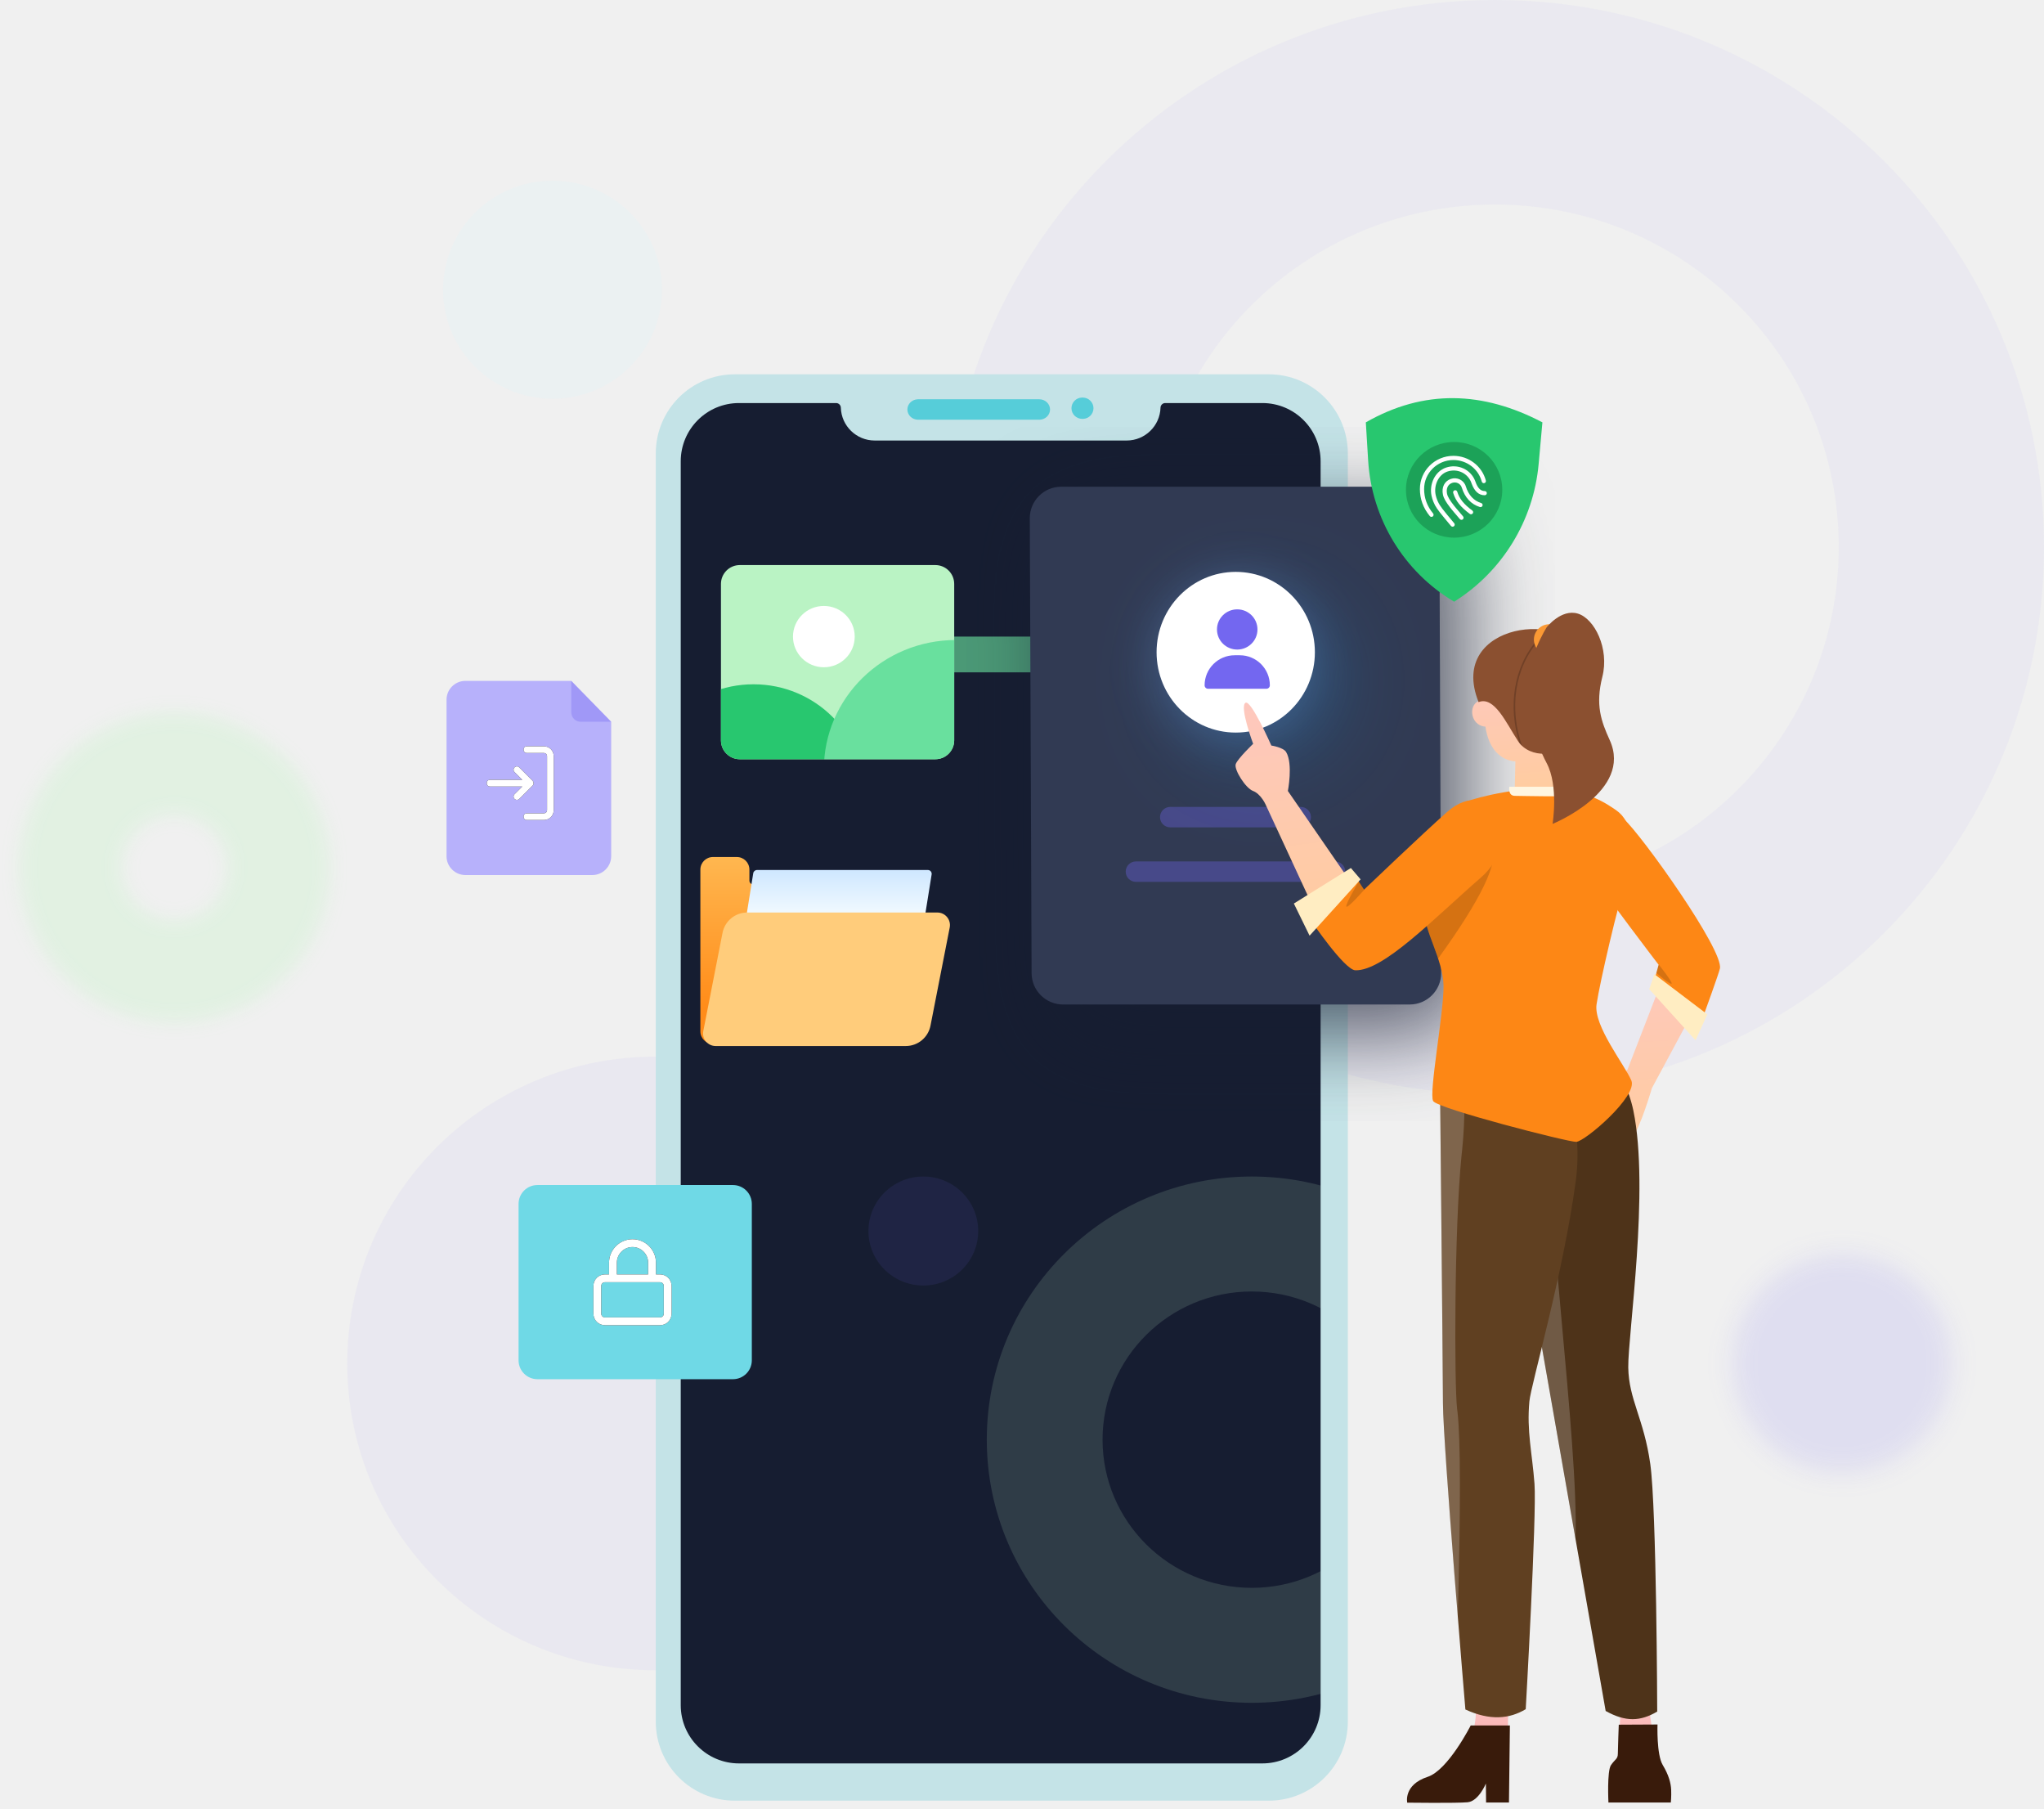
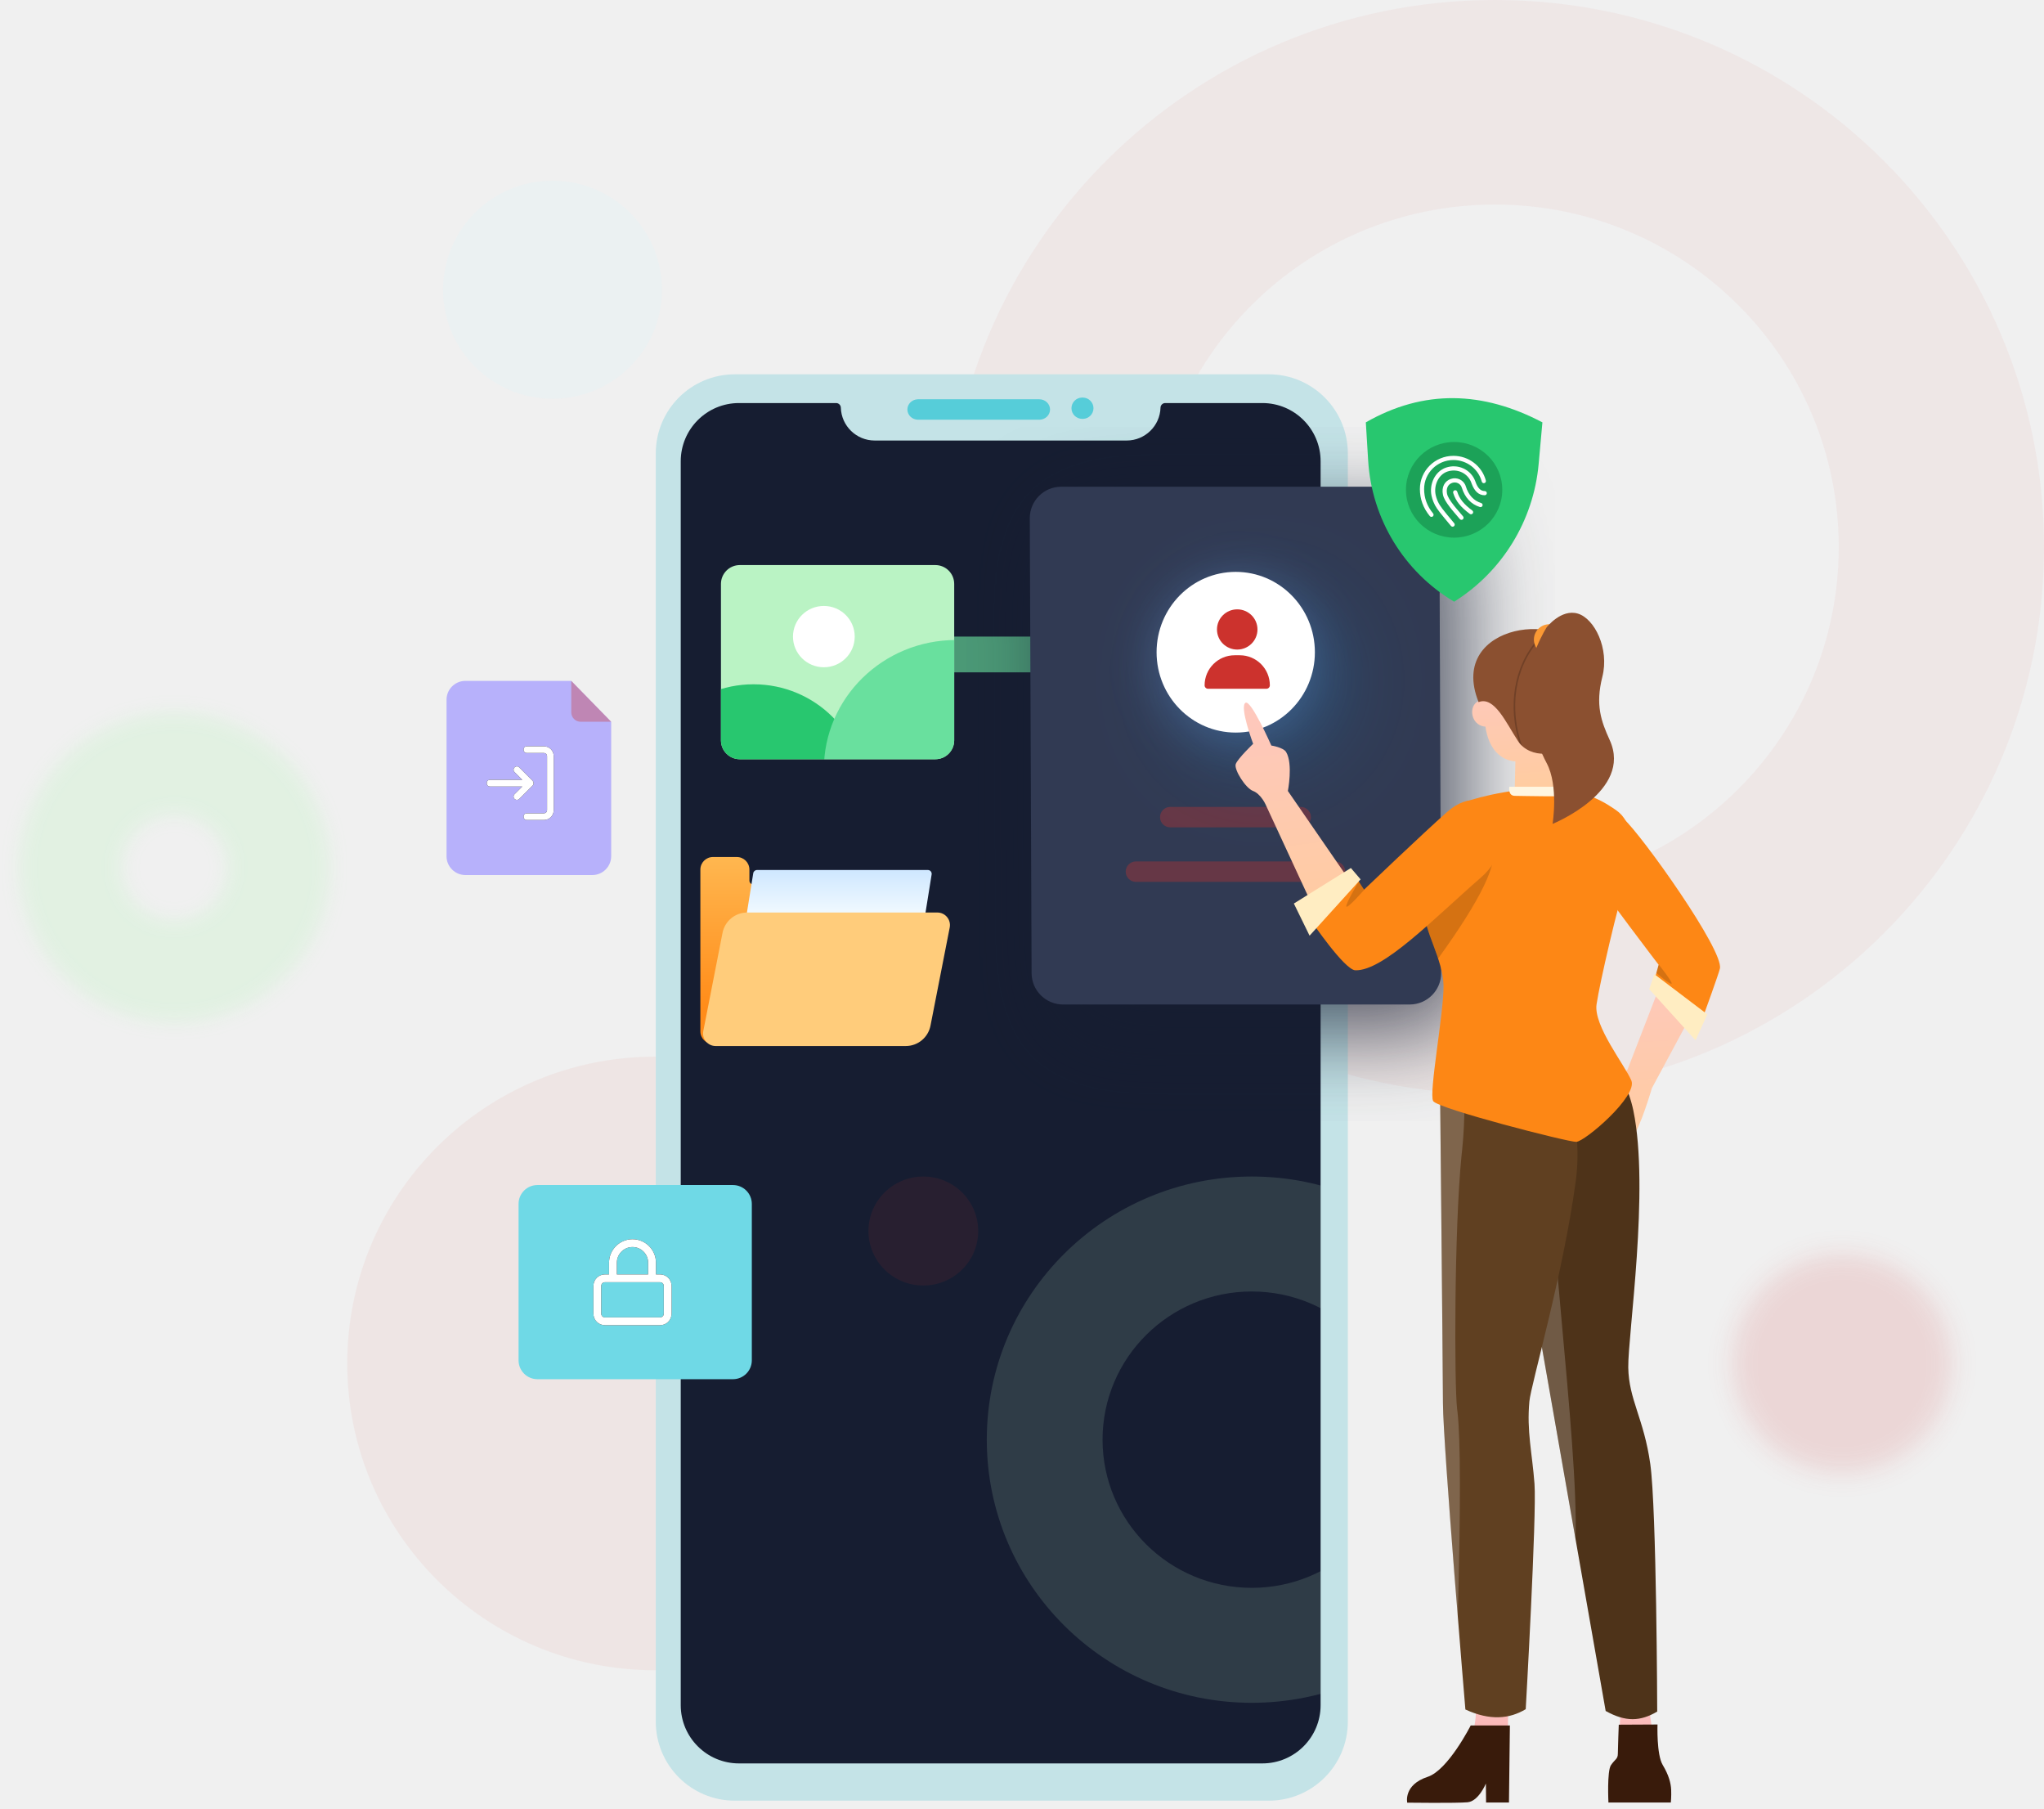
<svg xmlns="http://www.w3.org/2000/svg" width="650" height="575" viewBox="0 0 650 575" fill="none">
  <g id="Illustration">
    <g id="Shape">
-       <path id="Oval" opacity="0.053" fill-rule="evenodd" clip-rule="evenodd" d="M650 173.93C650 77.871 571.829 0 475.402 0C378.974 0 300.804 77.871 300.804 173.93C300.804 269.988 378.974 347.859 475.402 347.859C571.829 347.859 650 269.988 650 173.93ZM366.074 173.93C366.074 113.781 415.022 65.02 475.402 65.02C535.782 65.02 584.729 113.781 584.729 173.93C584.729 234.078 535.782 282.839 475.402 282.839C415.022 282.839 366.074 234.078 366.074 173.93Z" fill="#7367F0" />
+       <path id="Oval" opacity="0.053" fill-rule="evenodd" clip-rule="evenodd" d="M650 173.93C650 77.871 571.829 0 475.402 0C378.974 0 300.804 77.871 300.804 173.93C300.804 269.988 378.974 347.859 475.402 347.859C571.829 347.859 650 269.988 650 173.93ZM366.074 173.93C366.074 113.781 415.022 65.02 475.402 65.02C535.782 65.02 584.729 113.781 584.729 173.93C584.729 234.078 535.782 282.839 475.402 282.839C415.022 282.839 366.074 234.078 366.074 173.93Z" fill="#cc322d" />
      <g id="Oval_2" opacity="0.141" filter="url(#filter0_f)">
        <path fill-rule="evenodd" clip-rule="evenodd" d="M104.993 275.795C104.993 248.563 82.833 226.488 55.497 226.488C28.16 226.488 6 248.563 6 275.795C6 303.027 28.16 325.102 55.497 325.102C82.833 325.102 104.993 303.027 104.993 275.795ZM38.635 275.795C38.635 266.518 46.184 258.998 55.497 258.998C64.809 258.998 72.358 266.518 72.358 275.795C72.358 285.072 64.809 292.592 55.497 292.592C46.184 292.592 38.635 285.072 38.635 275.795Z" fill="#8BF78F" />
      </g>
-       <ellipse id="Oval_3" cx="208.338" cy="433.469" rx="97.905" ry="97.531" fill="#7367F0" fill-opacity="0.061" />
+       <ellipse id="Oval_3" cx="208.338" cy="433.469" rx="97.905" ry="97.531" fill="#cc322d" fill-opacity="0.061" />
      <ellipse id="Oval_4" opacity="0.141" cx="175.702" cy="92.112" rx="34.811" ry="34.678" fill="#CEF5FF" />
      <g id="Oval_5" filter="url(#filter1_f)">
-         <ellipse cx="585.818" cy="433.469" rx="34.811" ry="34.678" fill="#7367F0" fill-opacity="0.136" />
+         <ellipse cx="585.818" cy="433.469" rx="34.811" ry="34.678" fill="#cc322d" fill-opacity="0.136" />
      </g>
    </g>
    <g id="File Organizer">
      <g id="Phone3">
        <path id="Rectangle" fill-rule="evenodd" clip-rule="evenodd" d="M208.539 144.137C208.539 130.254 219.793 119 233.676 119H403.481C417.364 119 428.618 130.254 428.618 144.137V547.336C428.618 561.218 417.364 572.473 403.481 572.473H233.676C219.793 572.473 208.539 561.218 208.539 547.336V144.137Z" fill="#C4E3E7" />
        <g id="Group 48">
          <path id="Rectangle_2" fill-rule="evenodd" clip-rule="evenodd" d="M216.477 146.66C216.477 136.431 224.769 128.138 234.999 128.138H265.888C266.701 128.138 267.366 128.784 267.39 129.597V129.597C267.559 135.419 272.328 140.051 278.153 140.051H358.284C364.108 140.051 368.877 135.419 369.047 129.597V129.597C369.07 128.784 369.736 128.138 370.548 128.138H401.438C411.667 128.138 419.96 136.431 419.96 146.66V542.105C419.96 552.334 411.667 560.627 401.438 560.627H234.999C224.769 560.627 216.477 552.334 216.477 542.105V146.66Z" fill="#161D31" />
          <mask id="mask0" mask-type="alpha" maskUnits="userSpaceOnUse" x="216" y="128" width="204" height="433">
            <path id="Rectangle_3" fill-rule="evenodd" clip-rule="evenodd" d="M216.477 146.66C216.477 136.431 224.769 128.138 234.999 128.138H265.888C266.701 128.138 267.366 128.784 267.39 129.597V129.597C267.559 135.419 272.328 140.051 278.153 140.051H358.284C364.108 140.051 368.877 135.419 369.047 129.597V129.597C369.07 128.784 369.736 128.138 370.548 128.138H401.438C411.667 128.138 419.96 136.431 419.96 146.66V542.105C419.96 552.334 411.667 560.627 401.438 560.627H234.999C224.769 560.627 216.477 552.334 216.477 542.105V146.66Z" fill="white" />
          </mask>
          <g mask="url(#mask0)">
-             <ellipse id="Oval_6" opacity="0.099" cx="293.623" cy="391.368" rx="17.453" ry="17.328" fill="#7367F0" />
+             <ellipse id="Oval_6" opacity="0.099" cx="293.623" cy="391.368" rx="17.453" ry="17.328" fill="#cc322d" />
            <path id="Oval_7" opacity="0.141" fill-rule="evenodd" clip-rule="evenodd" d="M398.068 374.04C444.606 374.04 482.333 411.496 482.333 457.7C482.333 503.904 444.606 541.359 398.068 541.359C351.53 541.359 313.803 503.904 313.803 457.7C313.803 411.496 351.53 374.04 398.068 374.04ZM398.068 410.59C371.862 410.59 350.618 431.682 350.618 457.7C350.618 483.717 371.862 504.809 398.068 504.809C424.274 504.809 445.518 483.717 445.518 457.7C445.518 431.682 424.274 410.59 398.068 410.59Z" fill="#C8F5D0" />
            <path id="Rectangle_4" fill-rule="evenodd" clip-rule="evenodd" d="M241.264 208.075C241.264 204.934 243.809 202.389 246.949 202.389H391.019C394.159 202.389 396.704 204.934 396.704 208.075V208.075C396.704 211.215 394.159 213.76 391.019 213.76H246.949C243.809 213.76 241.264 211.215 241.264 208.075V208.075Z" fill="#68DE9E" fill-opacity="0.642" />
          </g>
        </g>
        <path id="Path" d="M330.508 126.939C332.39 126.939 333.916 128.394 333.916 130.188C333.916 131.942 332.457 133.372 330.632 133.435L330.508 133.437H291.962C290.08 133.437 288.554 131.982 288.554 130.188C288.554 128.433 290.013 127.004 291.838 126.941L291.962 126.939H330.508Z" fill="#56CDD9" />
        <path id="Path_2" d="M344.322 126.397C346.205 126.397 347.731 127.913 347.731 129.782C347.731 131.609 346.272 133.099 344.447 133.164L344.322 133.166H344.143C342.261 133.166 340.734 131.651 340.734 129.782C340.734 127.954 342.193 126.465 344.018 126.4L344.143 126.397H344.322Z" fill="#56CDD9" />
      </g>
      <g id="Icon54">
        <g id="Group 37">
          <path id="Rectangle_5" fill-rule="evenodd" clip-rule="evenodd" d="M222.72 276.463C222.72 274.254 224.511 272.463 226.72 272.463L234.313 272.463C236.523 272.463 238.313 274.254 238.313 276.463V279.966C238.313 280.639 238.859 281.185 239.533 281.185H289.542C291.751 281.185 293.542 282.976 293.542 285.185V327.883C293.542 330.092 291.751 331.883 289.542 331.883H226.72C224.511 331.883 222.72 330.092 222.72 327.883V276.463Z" fill="url(#paint0_linear)" />
          <path id="Rectangle_6" fill-rule="evenodd" clip-rule="evenodd" d="M239.536 277.616C239.631 277.025 240.141 276.59 240.739 276.59H295.061C295.812 276.59 296.384 277.261 296.265 278.003L288.105 328.794C288.01 329.385 287.5 329.82 286.901 329.82H232.579C231.829 329.82 231.256 329.149 231.375 328.408L239.536 277.616Z" fill="url(#paint1_linear)" />
          <path id="Rectangle_7" fill-rule="evenodd" clip-rule="evenodd" d="M298.086 290.108C300.604 290.108 302.496 292.406 302.012 294.877L295.899 326.091C295.163 329.845 291.873 332.554 288.048 332.554H227.579C225.061 332.554 223.17 330.256 223.654 327.785L229.767 296.57C230.502 292.816 233.792 290.108 237.617 290.108L298.086 290.108Z" fill="#FFCC7B" />
        </g>
      </g>
      <g id="Group 28">
        <path id="Rectangle_8" fill-rule="evenodd" clip-rule="evenodd" d="M142 222.468C142 219.154 144.686 216.468 148 216.468H181.667L194.359 229.463V272.197C194.359 275.511 191.673 278.197 188.359 278.197H148C144.686 278.197 142 275.511 142 272.197V222.468Z" fill="#B7B1FB" />
        <g id="Icon">
          <path id="Mask" fill-rule="evenodd" clip-rule="evenodd" d="M176.099 257.505V240.458C176.099 238.647 174.714 237.262 172.903 237.262H167.575C166.935 237.262 166.509 237.688 166.509 238.327C166.509 238.966 166.935 239.393 167.575 239.393H172.903C173.542 239.393 173.968 239.819 173.968 240.458V257.505C173.968 258.144 173.542 258.57 172.903 258.57H167.575C166.935 258.57 166.509 258.996 166.509 259.636C166.509 260.275 166.935 260.701 167.575 260.701H172.903C174.714 260.701 176.099 259.316 176.099 257.505ZM169.599 248.555C169.706 248.875 169.706 249.194 169.599 249.408C169.599 249.514 169.493 249.621 169.386 249.727L165.124 253.989C164.91 254.202 164.591 254.308 164.378 254.308C164.165 254.308 163.845 254.202 163.632 253.989C163.205 253.563 163.205 252.923 163.632 252.497L166.083 250.047H155.853C155.213 250.047 154.787 249.621 154.787 248.981C154.787 248.342 155.213 247.916 155.853 247.916H166.083L163.632 245.465C163.205 245.039 163.205 244.4 163.632 243.974C164.058 243.548 164.697 243.548 165.124 243.974L169.386 248.236C169.439 248.289 169.466 248.342 169.493 248.395C169.519 248.449 169.546 248.502 169.599 248.555Z" fill="black" />
          <mask id="mask1" mask-type="alpha" maskUnits="userSpaceOnUse" x="154" y="237" width="23" height="24">
            <path id="Mask_2" fill-rule="evenodd" clip-rule="evenodd" d="M176.099 257.505V240.458C176.099 238.647 174.714 237.262 172.903 237.262H167.575C166.935 237.262 166.509 237.688 166.509 238.327C166.509 238.966 166.935 239.393 167.575 239.393H172.903C173.542 239.393 173.968 239.819 173.968 240.458V257.505C173.968 258.144 173.542 258.57 172.903 258.57H167.575C166.935 258.57 166.509 258.996 166.509 259.636C166.509 260.275 166.935 260.701 167.575 260.701H172.903C174.714 260.701 176.099 259.316 176.099 257.505ZM169.599 248.555C169.706 248.875 169.706 249.194 169.599 249.408C169.599 249.514 169.493 249.621 169.386 249.727L165.124 253.989C164.91 254.202 164.591 254.308 164.378 254.308C164.165 254.308 163.845 254.202 163.632 253.989C163.205 253.563 163.205 252.923 163.632 252.497L166.083 250.047H155.853C155.213 250.047 154.787 249.621 154.787 248.981C154.787 248.342 155.213 247.916 155.853 247.916H166.083L163.632 245.465C163.205 245.039 163.205 244.4 163.632 243.974C164.058 243.548 164.697 243.548 165.124 243.974L169.386 248.236C169.439 248.289 169.466 248.342 169.493 248.395C169.519 248.449 169.546 248.502 169.599 248.555Z" fill="white" />
          </mask>
          <g mask="url(#mask1)">
            <g id="Icon Color">
              <rect id="ð¨ Icon Color" x="152.656" y="236.196" width="25.575" height="25.57" fill="white" />
            </g>
          </g>
        </g>
-         <path id="Path_3" opacity="0.34" d="M194.358 229.463H184.666C183.009 229.463 181.666 228.12 181.666 226.463V216.468L194.358 229.463Z" fill="#7367F0" />
+         <path id="Path_3" opacity="0.34" d="M194.358 229.463H184.666C183.009 229.463 181.666 228.12 181.666 226.463V216.468L194.358 229.463Z" fill="#cc322d" />
      </g>
      <g id="Group">
        <path id="Rectangle_9" fill-rule="evenodd" clip-rule="evenodd" d="M164.907 382.748C164.907 379.434 167.594 376.748 170.907 376.748H233.082C236.396 376.748 239.082 379.434 239.082 382.748V432.477C239.082 435.791 236.396 438.477 233.082 438.477H170.907C167.594 438.477 164.907 435.791 164.907 432.477V382.748Z" fill="#6FD9E6" />
        <g id="Icon_2">
          <path id="Mask_3" fill-rule="evenodd" clip-rule="evenodd" d="M209.841 405.159H208.598V401.43C208.598 397.328 205.241 393.972 201.138 393.972C197.036 393.972 193.679 397.328 193.679 401.43V405.159H192.436C190.322 405.159 188.706 406.774 188.706 408.888V417.589C188.706 419.702 190.322 421.317 192.436 421.317H209.841C211.954 421.317 213.57 419.702 213.57 417.589V408.888C213.57 406.774 211.954 405.159 209.841 405.159ZM196.165 401.43C196.165 398.695 198.403 396.458 201.138 396.458C203.873 396.458 206.111 398.695 206.111 401.43V405.159H196.165V401.43ZM209.841 418.831C210.587 418.831 211.084 418.334 211.084 417.589V408.888C211.084 408.142 210.587 407.645 209.841 407.645H192.436C191.69 407.645 191.192 408.142 191.192 408.888V417.589C191.192 418.334 191.69 418.831 192.436 418.831H209.841Z" fill="black" />
          <mask id="mask2" mask-type="alpha" maskUnits="userSpaceOnUse" x="188" y="393" width="26" height="29">
            <path id="Mask_4" fill-rule="evenodd" clip-rule="evenodd" d="M209.841 405.159H208.598V401.43C208.598 397.328 205.241 393.972 201.138 393.972C197.036 393.972 193.679 397.328 193.679 401.43V405.159H192.436C190.322 405.159 188.706 406.774 188.706 408.888V417.589C188.706 419.702 190.322 421.317 192.436 421.317H209.841C211.954 421.317 213.57 419.702 213.57 417.589V408.888C213.57 406.774 211.954 405.159 209.841 405.159ZM196.165 401.43C196.165 398.695 198.403 396.458 201.138 396.458C203.873 396.458 206.111 398.695 206.111 401.43V405.159H196.165V401.43ZM209.841 418.831C210.587 418.831 211.084 418.334 211.084 417.589V408.888C211.084 408.142 210.587 407.645 209.841 407.645H192.436C191.69 407.645 191.192 408.142 191.192 408.888V417.589C191.192 418.334 191.69 418.831 192.436 418.831H209.841Z" fill="white" />
          </mask>
          <g mask="url(#mask2)">
            <g id="Icon Color_2">
              <rect id="ð¨ Icon Color_2" x="186.22" y="392.729" width="29.837" height="29.832" fill="white" />
            </g>
          </g>
        </g>
      </g>
      <g id="Group 34">
        <path id="Rectangle_10" d="M229.265 185.646C229.265 182.333 231.951 179.646 235.265 179.646H297.44C300.754 179.646 303.44 182.333 303.44 185.646V235.376C303.44 238.69 300.754 241.376 297.44 241.376H235.265C231.951 241.376 229.265 238.69 229.265 235.376V185.646Z" fill="#BAF3C4" />
        <mask id="mask3" mask-type="alpha" maskUnits="userSpaceOnUse" x="229" y="179" width="75" height="63">
          <path id="Rectangle_11" d="M229.265 185.646C229.265 182.333 231.951 179.646 235.265 179.646H297.44C300.754 179.646 303.44 182.333 303.44 185.646V235.376C303.44 238.69 300.754 241.376 297.44 241.376H235.265C231.951 241.376 229.265 238.69 229.265 235.376V185.646Z" fill="white" />
        </mask>
        <g mask="url(#mask3)">
          <ellipse id="Oval_8" cx="261.989" cy="202.389" rx="9.817" ry="9.747" fill="white" />
          <ellipse id="Oval_9" cx="239.627" cy="252.747" rx="35.451" ry="35.197" fill="#28C76F" />
          <ellipse id="Oval_10" cx="303.986" cy="244.625" rx="41.996" ry="41.153" fill="#69E09E" />
        </g>
      </g>
      <g id="Group 23">
        <g id="Rectangle_12" filter="url(#filter2_d)">
          <path fill-rule="evenodd" clip-rule="evenodd" d="M327.477 164.778C327.455 159.239 331.939 154.738 337.477 154.738H447.72C453.227 154.738 457.698 159.191 457.72 164.698L458.295 309.31C458.317 314.848 453.833 319.35 448.295 319.35H338.052C332.545 319.35 328.074 314.897 328.052 309.39L327.477 164.778Z" fill="#313A53" />
        </g>
-         <path id="Rectangle_13" opacity="0.34" d="M368.889 259.786C368.889 257.992 370.343 256.537 372.138 256.537H413.635C415.43 256.537 416.884 257.992 416.884 259.786V259.786C416.884 261.581 415.43 263.035 413.635 263.035H372.138C370.343 263.035 368.889 261.581 368.889 259.786V259.786Z" fill="#7367F0" />
-         <path id="Rectangle_14" opacity="0.34" d="M357.98 277.114C357.98 275.32 359.435 273.865 361.229 273.865H424.543C426.338 273.865 427.792 275.32 427.792 277.114V277.114C427.792 278.908 426.338 280.363 424.543 280.363H361.229C359.435 280.363 357.98 278.908 357.98 277.114V277.114Z" fill="#7367F0" />
+         <path id="Rectangle_13" opacity="0.34" d="M368.889 259.786C368.889 257.992 370.343 256.537 372.138 256.537H413.635C415.43 256.537 416.884 257.992 416.884 259.786V259.786C416.884 261.581 415.43 263.035 413.635 263.035H372.138C370.343 263.035 368.889 261.581 368.889 259.786V259.786Z" fill="#cc322d" />
+         <path id="Rectangle_14" opacity="0.34" d="M357.98 277.114C357.98 275.32 359.435 273.865 361.229 273.865H424.543C426.338 273.865 427.792 275.32 427.792 277.114V277.114C427.792 278.908 426.338 280.363 424.543 280.363H361.229C359.435 280.363 357.98 278.908 357.98 277.114V277.114Z" fill="#cc322d" />
        <g id="Icon8">
          <g id="Oval_11" filter="url(#filter3_dd)">
            <ellipse cx="392.968" cy="207.357" rx="25.17" ry="25.545" fill="white" />
          </g>
          <g id="Group 70">
-             <path id="Combined Shape" fill-rule="evenodd" clip-rule="evenodd" d="M393.443 206.51C396.999 206.51 399.882 203.648 399.882 200.117C399.882 196.587 396.999 193.725 393.443 193.725C389.887 193.725 387.004 196.587 387.004 200.117C387.004 203.648 389.887 206.51 393.443 206.51ZM392.631 208.32C387.35 208.32 383.069 212.601 383.069 217.881C383.069 218.485 383.559 218.974 384.162 218.974H402.724C403.327 218.974 403.817 218.485 403.817 217.881C403.817 212.601 399.536 208.32 394.255 208.32H392.631Z" fill="#7367F0" />
+             <path id="Combined Shape" fill-rule="evenodd" clip-rule="evenodd" d="M393.443 206.51C396.999 206.51 399.882 203.648 399.882 200.117C399.882 196.587 396.999 193.725 393.443 193.725C389.887 193.725 387.004 196.587 387.004 200.117C387.004 203.648 389.887 206.51 393.443 206.51ZM392.631 208.32C387.35 208.32 383.069 212.601 383.069 217.881C383.069 218.485 383.559 218.974 384.162 218.974H402.724C403.327 218.974 403.817 218.485 403.817 217.881C403.817 212.601 399.536 208.32 394.255 208.32H392.631Z" fill="#cc322d" />
          </g>
        </g>
      </g>
      <g id="Wom3.5">
        <g id="RArm">
          <path id="Path_4" fill-rule="evenodd" clip-rule="evenodd" d="M517.545 340.072C517.545 340.072 505.347 352.052 506.095 353.223C506.843 354.403 512.99 351.663 512.99 351.663C512.99 351.663 505.321 364.247 506.899 365.214C508.476 366.181 516.545 364.223 519.019 361.629C521.494 359.035 525.312 345.945 525.312 345.945L543.865 311.45L530.41 306.827L517.545 340.072Z" fill="url(#paint2_linear)" />
          <path id="Path_5" fill-rule="evenodd" clip-rule="evenodd" d="M505.088 276.306C510.211 284.208 527.455 306.729 527.455 306.729L526.198 311.222L542.045 322.008C542.045 322.008 546.547 309.66 546.938 307.923C548.226 302.193 522.192 265.626 516.362 260.342C507.184 252.022 497.26 264.229 505.088 276.306Z" fill="#FD8715" />
          <path id="Path_6" fill-rule="evenodd" clip-rule="evenodd" d="M531.576 312.707C531.872 312.135 527.48 306.648 527.48 306.648L526.736 309.316C526.736 309.316 531.281 313.28 531.576 312.707Z" fill="black" fill-opacity="0.16" />
          <path id="Path 70" fill-rule="evenodd" clip-rule="evenodd" d="M526.1 309.714L542.936 322.479L539.184 330.734L524.464 314.478L526.1 309.714Z" fill="#FFEDC2" />
        </g>
        <g id="RLeg">
          <path id="Path_7" fill-rule="evenodd" clip-rule="evenodd" d="M515.472 542.024L514.537 557.842L526.524 558.152L524.271 542.024H515.472Z" fill="url(#paint3_linear)" />
          <path id="Path_8" fill-rule="evenodd" clip-rule="evenodd" d="M527.092 548.256C527.092 548.256 526.756 557.782 528.743 561.108C530.743 564.433 531.348 567.012 531.437 569.001C531.531 571.133 531.328 573.065 531.328 573.065H511.488C511.488 573.065 510.991 563.042 512.305 561.152C513.619 559.263 514.481 559.23 514.481 557.56C514.492 555.89 514.776 548.318 514.776 548.318L527.092 548.256Z" fill="#391B0B" />
          <path id="Path_9" fill-rule="evenodd" clip-rule="evenodd" d="M473.239 330.841L504.336 327.485L504.793 327.906C507.009 330.003 516.641 339.739 519.408 353.048C524.633 378.173 517.64 424.578 517.795 434.753C517.943 444.929 522.786 451.069 524.799 465.456C526.811 479.843 527.001 544.143 527.001 544.143C521.665 547.283 516.97 547.507 510.607 543.955L473.239 330.841Z" fill="#4E3319" />
          <path id="Path_10" fill-rule="evenodd" clip-rule="evenodd" d="M501.016 489.256L473.239 330.841L490.529 328.975C491.299 384.008 502.052 458.397 501.016 489.256Z" fill="white" fill-opacity="0.192" />
        </g>
        <g id="LLeg">
          <path id="Path_11" fill-rule="evenodd" clip-rule="evenodd" d="M479.609 540.361L469.387 540.526C469.387 540.526 470.059 551.06 466.128 554.628L465.913 554.815C461.168 558.764 479.476 557.339 479.476 557.339L479.609 540.361Z" fill="url(#paint4_linear)" />
          <path id="Path_12" fill-rule="evenodd" clip-rule="evenodd" d="M480.151 548.573L479.857 573.056L472.578 573.061L472.515 567.028C472.515 567.028 470.219 572.653 466.71 572.978C463.191 573.303 447.509 573.104 447.509 573.104C447.509 573.104 446.206 567.456 454.012 564.891C460.505 562.759 467.684 548.573 467.684 548.573H480.151Z" fill="#391B0B" />
          <path id="Path_13" fill-rule="evenodd" clip-rule="evenodd" d="M457.814 333.019L492.733 331.844L492.994 332.323C494.688 335.514 503.972 354.195 501.106 375.428C497.082 405.232 486.853 440.171 486.352 445.509C485.459 455.025 487.245 461.915 487.977 471.744C488.709 481.573 485.185 543.391 485.185 543.391C480.003 546.485 473.837 547.092 465.998 543.484C465.998 543.484 458.921 459.518 458.869 446.229C458.817 432.941 457.814 333.019 457.814 333.019Z" fill="#604021" />
          <path id="Path_14" fill-rule="evenodd" clip-rule="evenodd" d="M465 365.255L464.768 367.463C462.441 390.748 462.458 440.198 463.36 447.824L463.483 448.807C464.483 457.412 464.515 479.26 463.58 514.35L462.364 499.208C460.058 470.072 458.893 452.412 458.869 446.229L458.827 439.83C458.626 413.956 457.814 333.018 457.814 333.018L465.179 332.771C465.966 345.547 465.906 356.375 465 365.255Z" fill="white" fill-opacity="0.192" />
        </g>
        <g id="Head">
          <path id="Path_15" fill-rule="evenodd" clip-rule="evenodd" d="M471.13 222.653C466.834 223.12 467.138 230.619 472.368 231.011C473.437 238.24 477.25 241.684 481.898 242.083L481.64 253.018L502.199 253.006C502.199 253.006 496.41 245.281 496.699 234.706C496.987 224.13 496.505 214.196 496.505 214.196L469.876 214.67L471.13 222.653Z" fill="url(#paint5_linear)" />
          <path id="Path_16" fill-rule="evenodd" clip-rule="evenodd" d="M470.195 223.215C475.199 221.25 478.896 229.709 482.725 235.589C486.554 241.468 496.474 240.469 497.841 235.589C503.017 224.899 507.478 210.367 501.438 209.174C500.587 193.726 459.859 197.373 470.195 223.215Z" fill="#8B5030" />
          <path id="Combined Shape_2" fill-rule="evenodd" clip-rule="evenodd" d="M498.141 203.079H489.281H489.169L489.095 203.162C481.246 211.86 479.5 224.681 483.191 236.235C483.447 236.556 483.724 236.853 484.017 237.126C479.932 225.481 481.513 212.381 489.392 203.579H498.734C498.544 203.406 498.346 203.24 498.141 203.079Z" fill="black" fill-opacity="0.199" />
          <ellipse id="Oval_12" cx="492.697" cy="203.329" rx="4.909" ry="4.873" fill="#FB9934" />
        </g>
        <g id="Body">
          <path id="Path_17" fill-rule="evenodd" clip-rule="evenodd" d="M465.736 255.135C461.149 261.825 453.505 284.53 453.071 289.637C452.583 295.529 458.945 304.915 459.049 313.444C459.142 321.974 454.304 347.658 455.758 350.058C457.2 352.457 498.554 363.079 501.252 363.022C503.939 362.964 520.901 348.507 518.773 343.511C516.633 338.515 506.7 326.099 507.712 319.292C508.712 312.485 514.521 287.36 517.405 278.809C520.278 270.257 519.32 261.279 513.959 257.6C511.305 255.779 504.226 250.606 491.619 250.63C479.012 250.654 466.092 254.617 465.736 255.135Z" fill="#FD8715" />
          <path id="Path 68" fill-rule="evenodd" clip-rule="evenodd" d="M479.971 250.141C479.971 250.141 479.44 253.018 481.763 253.018C484.085 253.018 499.665 253.527 501.774 252.617C503.884 251.708 503.251 250.141 503.251 250.141H479.971Z" fill="#FFF6E1" />
          <path id="Path_18" fill-rule="evenodd" clip-rule="evenodd" d="M459.078 269.604L459.219 269.533C467.714 265.323 472.817 265.137 474.527 268.975C476.738 273.937 471.004 285.858 457.327 304.74C455.448 299.013 452.746 293.553 453.071 289.637C453.322 286.681 455.988 277.832 459.078 269.604Z" fill="black" fill-opacity="0.16" />
        </g>
        <g id="LArm">
          <path id="Path_19" fill-rule="evenodd" clip-rule="evenodd" d="M402.413 255.658C402.413 255.658 400.883 252.36 398.477 251.468C396.072 250.576 392.393 244.665 392.962 242.949C393.531 241.233 398.507 236.473 398.507 236.473C398.507 236.473 394.108 224.753 396.056 223.43C397.777 222.261 404.291 237.023 404.291 237.023C404.291 237.023 408.121 237.596 409.004 239.106C411.232 242.91 409.548 251.468 409.548 251.468L432.156 284.267L421.782 297.472L402.413 255.658Z" fill="url(#paint6_linear)" />
          <path id="Path_20" fill-rule="evenodd" clip-rule="evenodd" d="M460.125 258.201C452.479 264.945 433.777 282.836 433.777 282.836C433.777 282.836 430.999 278.609 430.999 278.609L417.013 292.828C417.013 292.828 427.563 308.364 430.999 308.473C439.95 308.756 455.989 291.976 471.068 278.874C484.588 267.126 474.377 245.631 460.125 258.201Z" fill="#FD8715" />
          <path id="Path_21" fill-rule="evenodd" clip-rule="evenodd" d="M433.832 282.857C433.832 282.857 428.586 288.881 428.153 288.224C427.72 287.567 432.11 280.244 432.11 280.244L433.832 282.857Z" fill="black" fill-opacity="0.16" />
          <path id="Path 69" fill-rule="evenodd" clip-rule="evenodd" d="M432.673 279.567L416.452 297.472L411.454 287.254L429.587 275.957L432.673 279.567Z" fill="#FFEDC2" />
        </g>
        <path id="Path_22" fill-rule="evenodd" clip-rule="evenodd" d="M491.835 199.45C491.835 199.45 496.429 193.51 501.733 195.069C507.037 196.627 511.834 206.18 509.556 215.159C507.29 224.14 509.159 229.262 511.909 235.315C519.295 251.595 493.721 261.933 493.721 261.933C493.721 261.933 495.717 249.869 491.835 242.584C487.838 235.082 485.568 225.461 485.568 219.574C485.568 209.336 491.835 199.45 491.835 199.45Z" fill="#8B5030" />
      </g>
      <g id="Group 39">
        <path id="Rectangle_15" fill-rule="evenodd" clip-rule="evenodd" d="M434.338 134.277C452.818 123.705 471.55 124.331 490.493 134.277L489.293 147.546C487.666 165.529 477.722 181.716 462.415 191.295V191.295V191.295C446.446 181.783 436.213 164.989 435.08 146.435L434.338 134.277Z" fill="#28C76F" />
        <ellipse id="Oval_13" cx="462.416" cy="155.723" rx="15.315" ry="15.205" fill="#1CA258" />
        <g id="Group 40">
          <path id="Path_23" fill-rule="evenodd" clip-rule="evenodd" d="M462.197 144.922C467.068 144.922 471.284 148.181 472.507 152.778C472.602 153.133 472.388 153.497 472.031 153.591C471.673 153.685 471.306 153.473 471.212 153.118C470.143 149.102 466.456 146.252 462.197 146.252C457.048 146.252 452.875 150.381 452.875 155.472C452.875 158.346 453.824 160.929 455.734 163.247C455.969 163.531 455.927 163.95 455.64 164.183C455.354 164.415 454.932 164.374 454.697 164.089C452.593 161.537 451.535 158.656 451.535 155.472C451.535 149.645 456.309 144.922 462.197 144.922Z" fill="white" />
          <path id="Path_24" fill-rule="evenodd" clip-rule="evenodd" d="M459.827 148.663C463.619 147.367 467.713 149.243 469.112 152.912L469.188 153.122C469.907 155.195 470.885 156.133 472.136 156.117C472.506 156.112 472.81 156.406 472.814 156.774C472.819 157.141 472.523 157.443 472.153 157.447C470.288 157.471 468.903 156.203 468.011 153.807L467.921 153.555C466.843 150.448 463.432 148.838 460.263 149.921C457.41 150.896 455.885 154.344 456.556 157.383C456.686 157.975 456.851 158.506 457.064 159.018L457.255 159.46C457.891 160.856 458.718 161.903 462.454 166.36C462.69 166.643 462.652 167.062 462.367 167.297C462.083 167.532 461.66 167.493 461.423 167.211L459.42 164.808C457.016 161.896 456.473 161.066 455.867 159.626L455.825 159.525C455.582 158.939 455.393 158.334 455.246 157.668C454.441 154.017 456.272 149.879 459.827 148.663Z" fill="white" />
          <path id="Path_25" fill-rule="evenodd" clip-rule="evenodd" d="M461.375 152.255C463.339 151.583 465.512 152.632 466.122 154.593C467.003 157.418 468.623 159.173 471.015 159.927C471.368 160.038 471.563 160.412 471.451 160.762C471.339 161.112 470.962 161.306 470.61 161.195C467.779 160.303 465.847 158.21 464.842 154.986C464.458 153.753 463.07 153.083 461.811 153.513C460.471 153.971 459.808 155.254 460.174 157.01C460.359 157.903 461.094 159.119 462.345 160.703L462.558 160.971C462.734 161.19 462.918 161.414 463.118 161.653L465.271 164.182C465.507 164.465 465.467 164.885 465.182 165.119C464.897 165.353 464.474 165.313 464.238 165.03L462.516 163.012L462.085 162.501C461.881 162.256 461.692 162.026 461.511 161.801L461.077 161.252C459.831 159.642 459.089 158.372 458.861 157.279C458.364 154.891 459.373 152.939 461.375 152.255Z" fill="white" />
          <path id="Path_26" fill-rule="evenodd" clip-rule="evenodd" d="M462.568 155.878C462.922 155.77 463.296 155.968 463.405 156.319C464.127 158.66 465.541 160.321 468.201 162.304C468.497 162.524 468.557 162.941 468.335 163.235C468.113 163.529 467.693 163.588 467.397 163.368C464.531 161.231 462.944 159.368 462.123 156.709C462.015 156.358 462.214 155.986 462.568 155.878Z" fill="white" />
        </g>
      </g>
    </g>
  </g>
  <defs>
    <filter id="filter0_f" x="0.563" y="221.051" width="109.866" height="109.487" filterUnits="userSpaceOnUse" color-interpolation-filters="sRGB">
      <feFlood flood-opacity="0" result="BackgroundImageFix" />
      <feBlend mode="normal" in="SourceGraphic" in2="BackgroundImageFix" result="shape" />
      <feGaussianBlur stdDeviation="2.718" result="effect1_foregroundBlur" />
    </filter>
    <filter id="filter1_f" x="542.852" y="390.637" width="85.931" height="85.665" filterUnits="userSpaceOnUse" color-interpolation-filters="sRGB">
      <feFlood flood-opacity="0" result="BackgroundImageFix" />
      <feBlend mode="normal" in="SourceGraphic" in2="BackgroundImageFix" result="shape" />
      <feGaussianBlur stdDeviation="4.077" result="effect1_foregroundBlur" />
    </filter>
    <filter id="filter2_d" x="307.478" y="135.738" width="186.818" height="220.612" filterUnits="userSpaceOnUse" color-interpolation-filters="sRGB">
      <feFlood flood-opacity="0" result="BackgroundImageFix" />
      <feColorMatrix in="SourceAlpha" type="matrix" values="0 0 0 0 0 0 0 0 0 0 0 0 0 0 0 0 0 0 127 0" />
      <feOffset dx="8" dy="9" />
      <feGaussianBlur stdDeviation="14" />
      <feColorMatrix type="matrix" values="0 0 0 0 0.086 0 0 0 0 0.114 0 0 0 0 0.192 0 0 0 0.7 0" />
      <feBlend mode="normal" in2="BackgroundImageFix" result="effect1_dropShadow" />
      <feBlend mode="normal" in="SourceGraphic" in2="effect1_dropShadow" result="shape" />
    </filter>
    <filter id="filter3_dd" x="347.798" y="162.812" width="106.341" height="107.09" filterUnits="userSpaceOnUse" color-interpolation-filters="sRGB">
      <feFlood flood-opacity="0" result="BackgroundImageFix" />
      <feColorMatrix in="SourceAlpha" type="matrix" values="0 0 0 0 0 0 0 0 0 0 0 0 0 0 0 0 0 0 127 0" />
      <feOffset dx="8" dy="9" />
      <feGaussianBlur stdDeviation="14" />
      <feColorMatrix type="matrix" values="0 0 0 0 0.076 0 0 0 0 0.583 0 0 0 0 0.879 0 0 0 0.229 0" />
      <feBlend mode="normal" in2="BackgroundImageFix" result="effect1_dropShadow" />
      <feColorMatrix in="SourceAlpha" type="matrix" values="0 0 0 0 0 0 0 0 0 0 0 0 0 0 0 0 0 0 127 0" />
      <feOffset dy="2" />
      <feGaussianBlur stdDeviation="7.5" />
      <feColorMatrix type="matrix" values="0 0 0 0 0.504 0 0 0 0 0.7 0 0 0 0 1 0 0 0 0.234 0" />
      <feBlend mode="normal" in2="effect1_dropShadow" result="effect2_dropShadow" />
      <feBlend mode="normal" in="SourceGraphic" in2="effect2_dropShadow" result="shape" />
    </filter>
    <linearGradient id="paint0_linear" x1="299.098" y1="320.699" x2="299.098" y2="251.956" gradientUnits="userSpaceOnUse">
      <stop stop-color="#FF8C19" />
      <stop offset="1" stop-color="#FFC967" />
    </linearGradient>
    <linearGradient id="paint1_linear" x1="290.964" y1="293.294" x2="290.964" y2="261.963" gradientUnits="userSpaceOnUse">
      <stop stop-color="#F8FDFF" />
      <stop offset="1" stop-color="#AAD4FF" />
    </linearGradient>
    <linearGradient id="paint2_linear" x1="502.994" y1="290.908" x2="507.069" y2="361.835" gradientUnits="userSpaceOnUse">
      <stop stop-color="#FDC6C6" />
      <stop offset="1" stop-color="#FFCCA1" />
    </linearGradient>
    <linearGradient id="paint3_linear" x1="512.463" y1="538.098" x2="514.125" y2="557.265" gradientUnits="userSpaceOnUse">
      <stop stop-color="#FDC6C6" />
      <stop offset="1" stop-color="#FAB2B2" />
    </linearGradient>
    <linearGradient id="paint4_linear" x1="462.622" y1="536.167" x2="464.195" y2="556.674" gradientUnits="userSpaceOnUse">
      <stop stop-color="#FDC6C6" />
      <stop offset="1" stop-color="#FAB2B2" />
    </linearGradient>
    <linearGradient id="paint5_linear" x1="462.262" y1="204.745" x2="465.66" y2="250.978" gradientUnits="userSpaceOnUse">
      <stop stop-color="#FDC6C6" />
      <stop offset="1" stop-color="#FFCCA1" />
    </linearGradient>
    <linearGradient id="paint6_linear" x1="386.111" y1="205.324" x2="396.752" y2="292.76" gradientUnits="userSpaceOnUse">
      <stop stop-color="#FDC6C6" />
      <stop offset="1" stop-color="#FFCCA1" />
    </linearGradient>
  </defs>
</svg>
